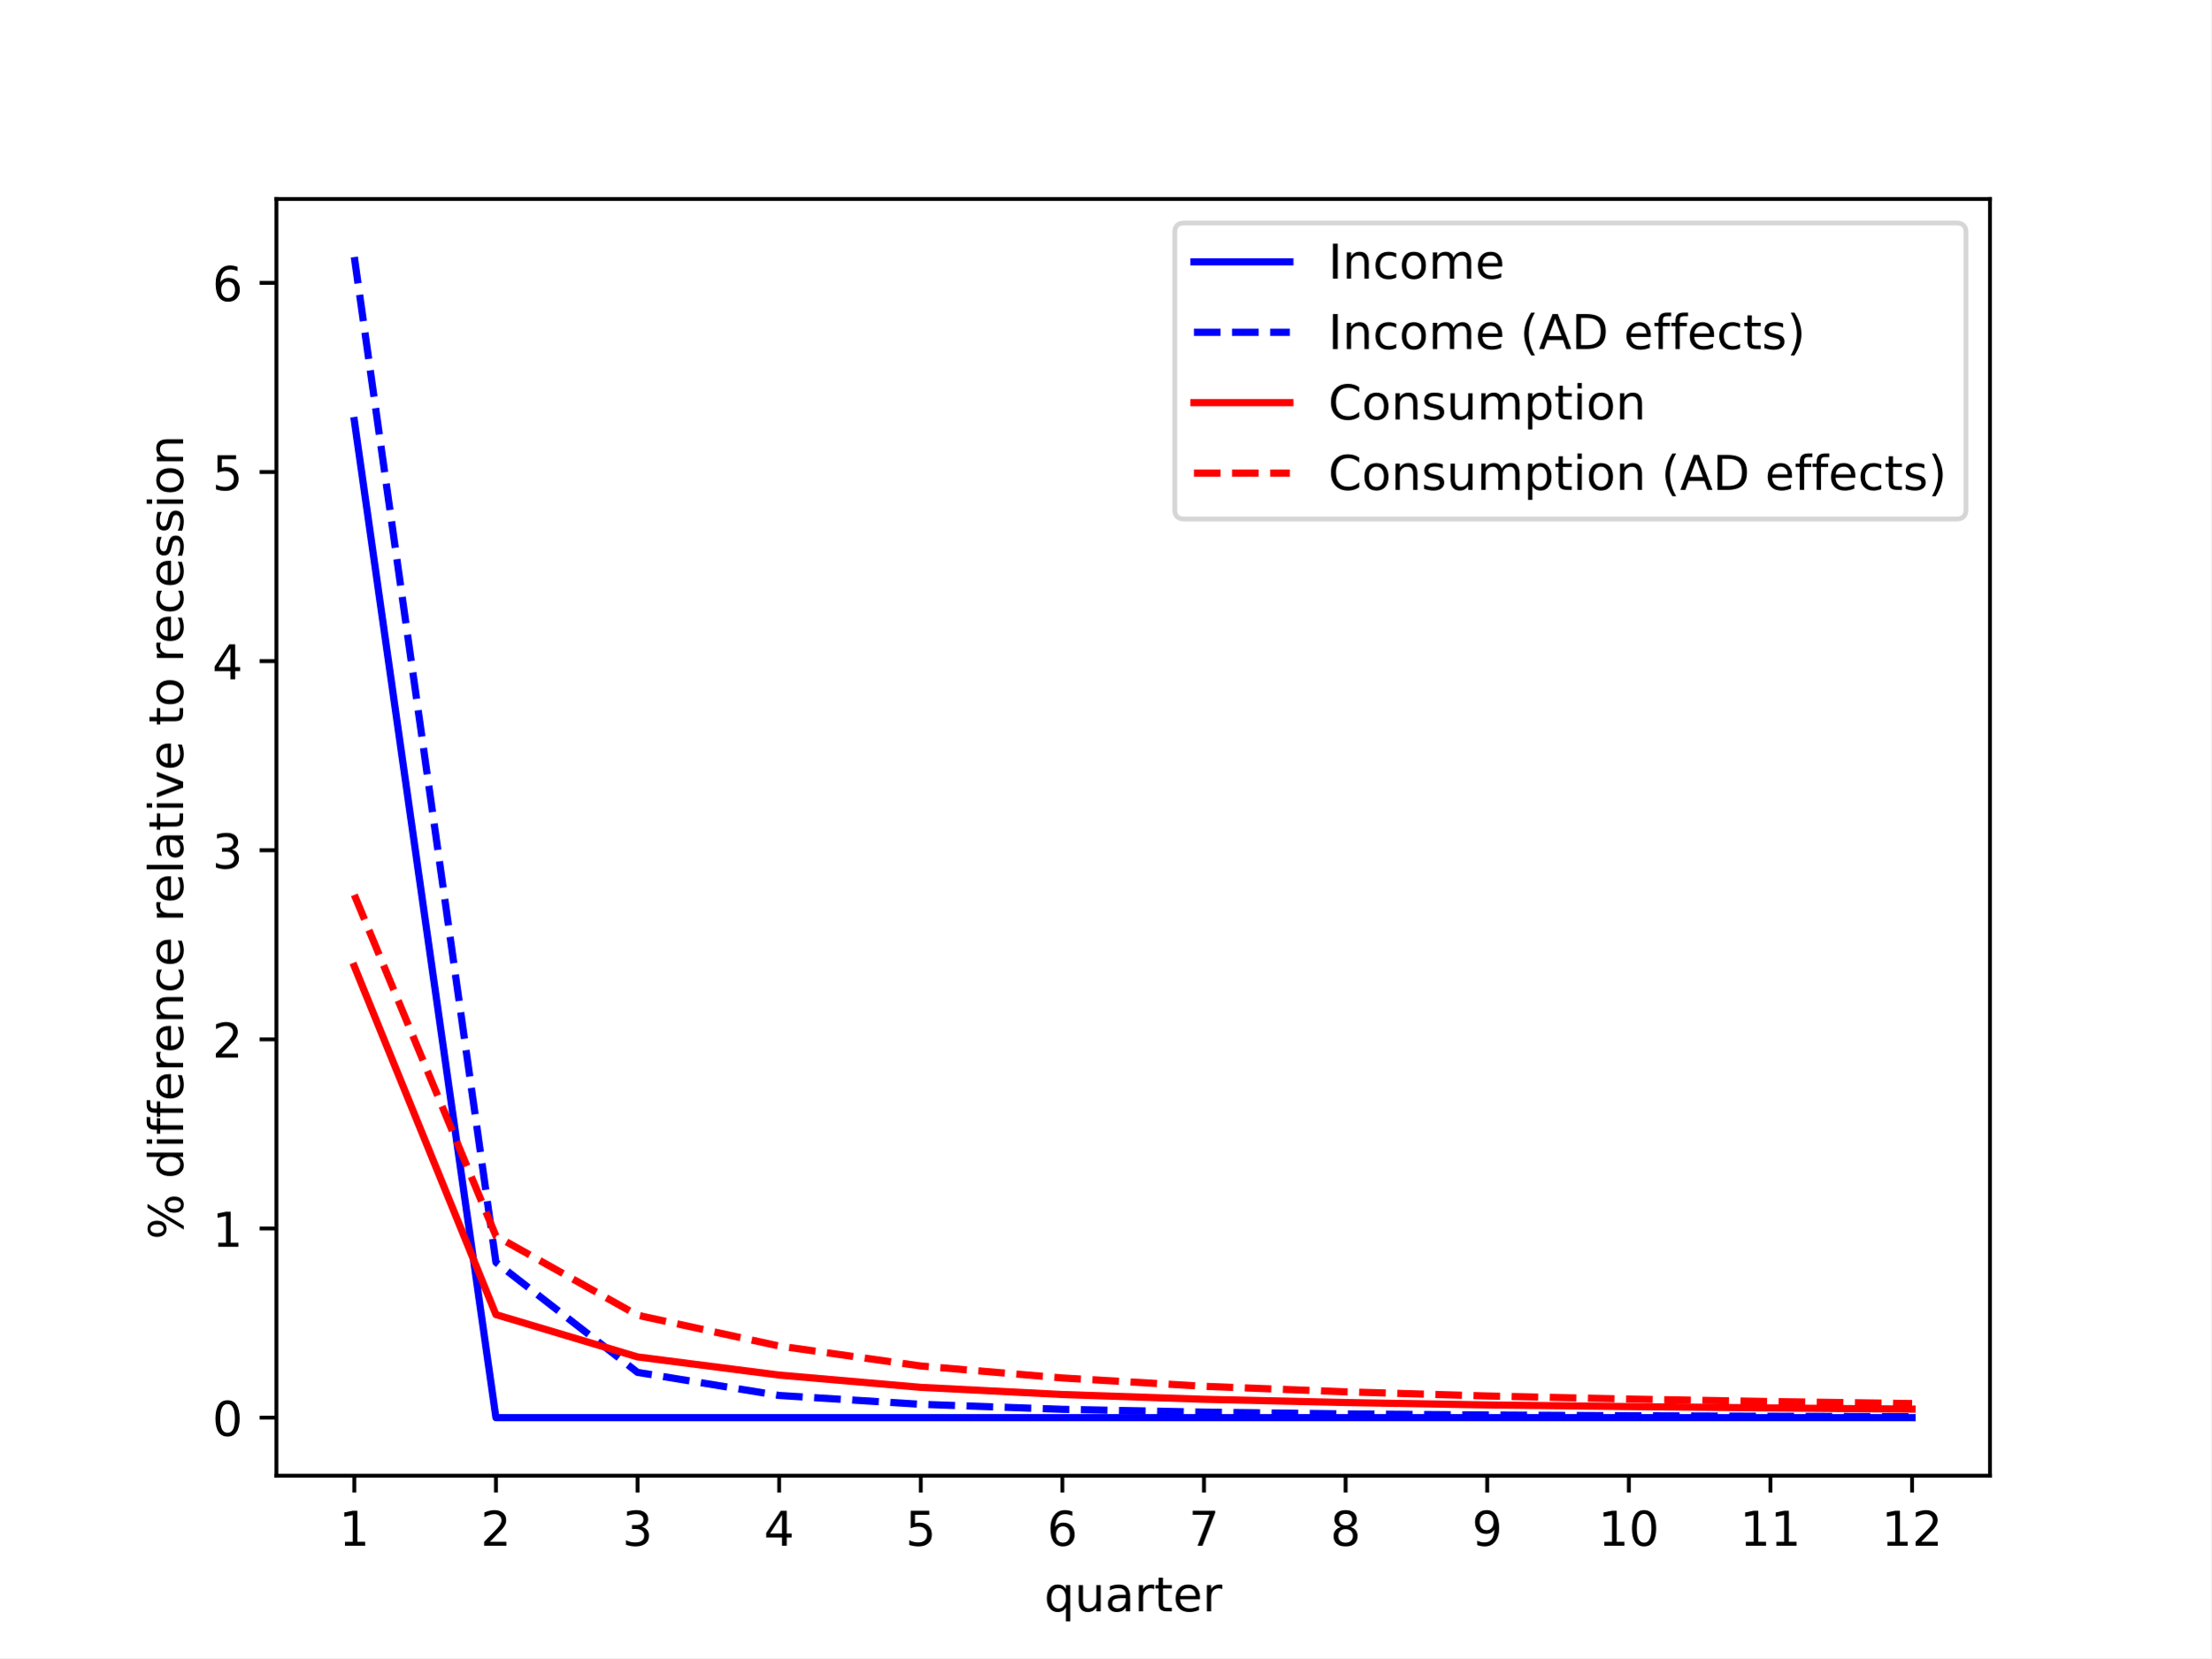
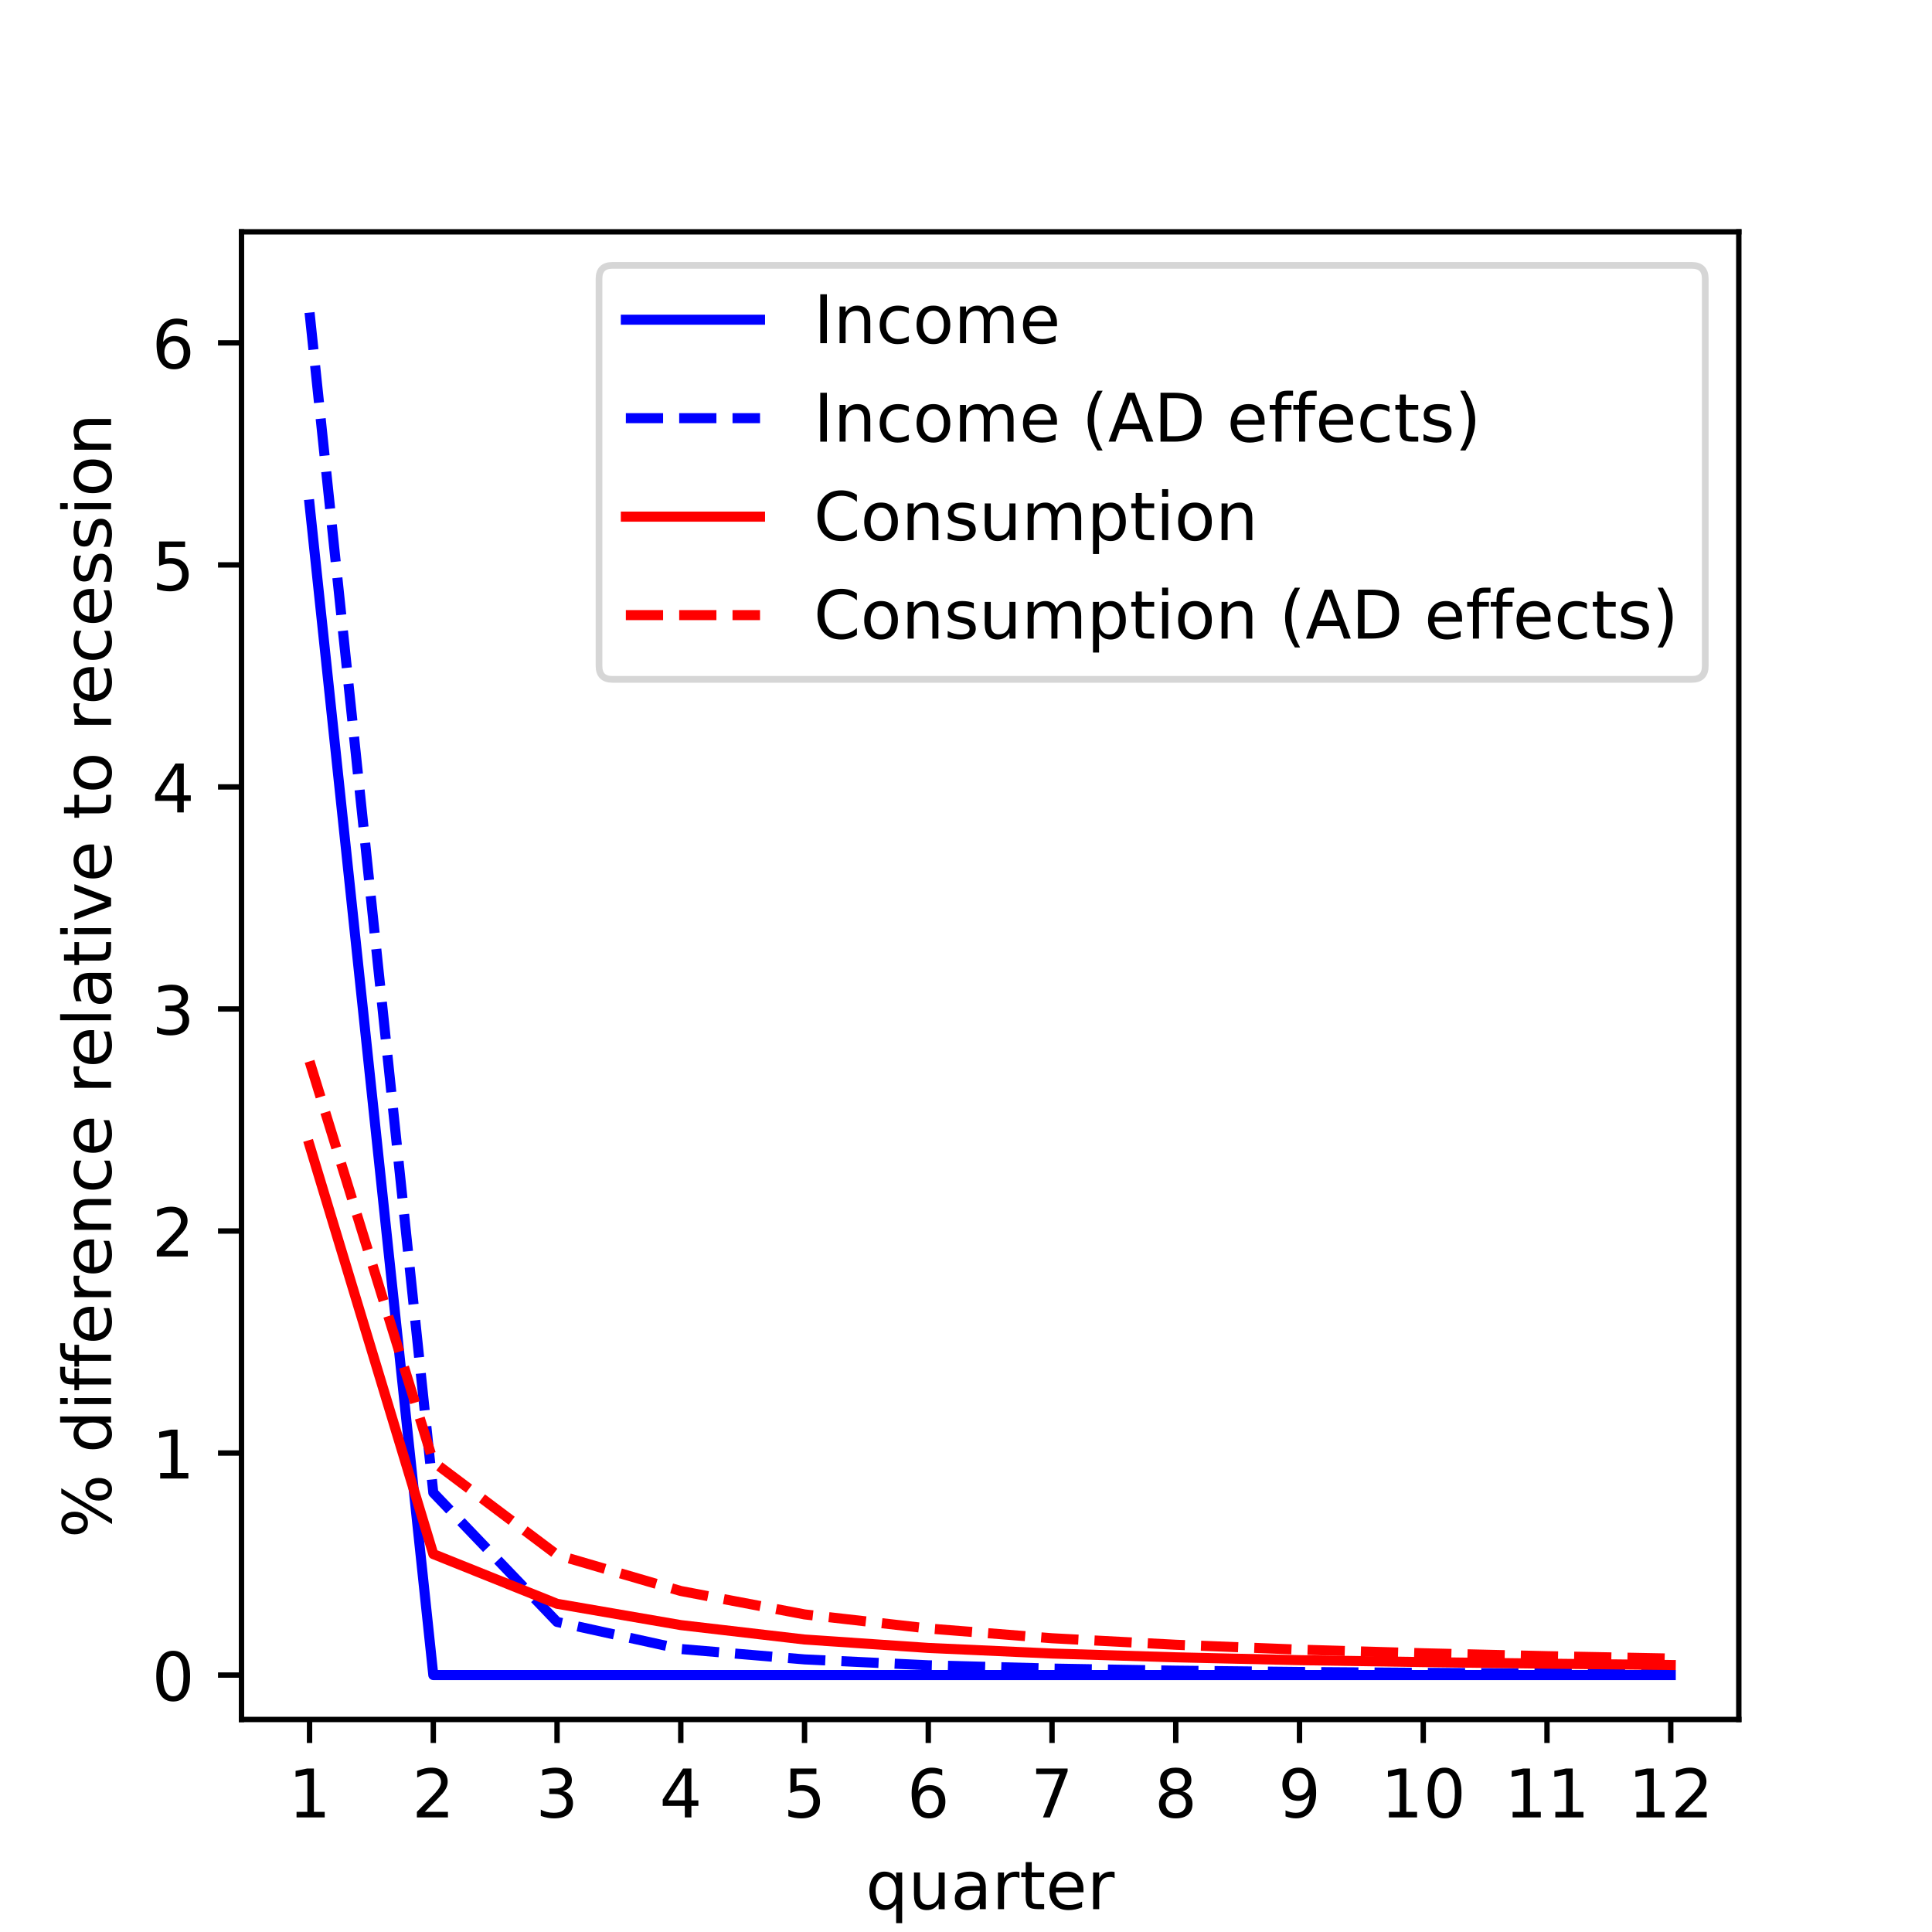
- <svg xmlns="http://www.w3.org/2000/svg" xmlns:xlink="http://www.w3.org/1999/xlink" width="460.8pt" height="345.6pt" viewBox="0 0 460.8 345.6" version="1.1">
+ <svg xmlns="http://www.w3.org/2000/svg" xmlns:xlink="http://www.w3.org/1999/xlink" width="288pt" height="288pt" viewBox="0 0 288 288" version="1.1">
  <defs>
    <style type="text/css">*{stroke-linejoin: round; stroke-linecap: butt}</style>
  </defs>
  <g id="figure_1">
    <g id="patch_1">
-       <path d="M 0 345.6  L 460.8 345.6  L 460.8 0  L 0 0  z " style="fill: #ffffff" />
+       <path d="M 0 288  L 288 288  L 288 0  L 0 0  z " style="fill: #ffffff" />
    </g>
    <g id="axes_1">
      <g id="patch_2">
-         <path d="M 57.6 307.584  L 414.72 307.584  L 414.72 41.472  L 57.6 41.472  z " style="fill: #ffffff" />
+         <path d="M 36 256.32  L 259.2 256.32  L 259.2 34.56  L 36 34.56  z " style="fill: #ffffff" />
      </g>
      <g id="matplotlib.axis_1">
        <g id="xtick_1">
          <g id="line2d_1">
            <defs>
-               <path id="m8ac1004bc3" d="M 0 0  L 0 3.5  " style="stroke: #000000; stroke-width: 0.8" />
-             </defs>
-             <g>
-               <use xlink:href="#m8ac1004bc3" x="73.833" y="307.584" style="stroke: #000000; stroke-width: 0.8" />
+               <path id="m14802f952c" d="M 0 0  L 0 3.5  " style="stroke: #000000; stroke-width: 0.8" />
+             </defs>
+             <g>
+               <use xlink:href="#m14802f952c" x="46.145" y="256.32" style="stroke: #000000; stroke-width: 0.8" />
            </g>
          </g>
          <g id="text_1">
-             <g transform="translate(70.65148 322.1824) scale(0.1 -0.1)">
+             <g transform="translate(42.9642 270.9184) scale(0.1 -0.1)">
              <defs>
                <path id="DejaVuSans-31" d="M 794 531  L 1825 531  L 1825 4091  L 703 3866  L 703 4441  L 1819 4666  L 2450 4666  L 2450 531  L 3481 531  L 3481 0  L 794 0  L 794 531  z " transform="scale(0.015625)" />
              </defs>
              <use xlink:href="#DejaVuSans-31" />
            </g>
          </g>
        </g>
        <g id="xtick_2">
          <g id="line2d_2">
            <g>
-               <use xlink:href="#m8ac1004bc3" x="103.347" y="307.584" style="stroke: #000000; stroke-width: 0.8" />
+               <use xlink:href="#m14802f952c" x="64.592" y="256.32" style="stroke: #000000; stroke-width: 0.8" />
            </g>
          </g>
          <g id="text_2">
-             <g transform="translate(100.1655 322.1824) scale(0.1 -0.1)">
+             <g transform="translate(61.41049 270.9184) scale(0.1 -0.1)">
              <defs>
                <path id="DejaVuSans-32" d="M 1228 531  L 3431 531  L 3431 0  L 469 0  L 469 531  Q 828 903 1448 1529  Q 2069 2156 2228 2338  Q 2531 2678 2651 2914  Q 2772 3150 2772 3378  Q 2772 3750 2511 3984  Q 2250 4219 1831 4219  Q 1534 4219 1204 4116  Q 875 4013 500 3803  L 500 4441  Q 881 4594 1212 4672  Q 1544 4750 1819 4750  Q 2544 4750 2975 4387  Q 3406 4025 3406 3419  Q 3406 3131 3298 2873  Q 3191 2616 2906 2266  Q 2828 2175 2409 1742  Q 1991 1309 1228 531  z " transform="scale(0.015625)" />
              </defs>
              <use xlink:href="#DejaVuSans-32" />
            </g>
          </g>
        </g>
        <g id="xtick_3">
          <g id="line2d_3">
            <g>
-               <use xlink:href="#m8ac1004bc3" x="132.861" y="307.584" style="stroke: #000000; stroke-width: 0.8" />
+               <use xlink:href="#m14802f952c" x="83.038" y="256.32" style="stroke: #000000; stroke-width: 0.8" />
            </g>
          </g>
          <g id="text_3">
-             <g transform="translate(129.6796 322.1824) scale(0.1 -0.1)">
+             <g transform="translate(79.85677 270.9184) scale(0.1 -0.1)">
              <defs>
                <path id="DejaVuSans-33" d="M 2597 2516  Q 3050 2419 3304 2112  Q 3559 1806 3559 1356  Q 3559 666 3084 287  Q 2609 -91 1734 -91  Q 1441 -91 1130 -33  Q 819 25 488 141  L 488 750  Q 750 597 1062 519  Q 1375 441 1716 441  Q 2309 441 2620 675  Q 2931 909 2931 1356  Q 2931 1769 2642 2001  Q 2353 2234 1838 2234  L 1294 2234  L 1294 2753  L 1863 2753  Q 2328 2753 2575 2939  Q 2822 3125 2822 3475  Q 2822 3834 2567 4026  Q 2313 4219 1838 4219  Q 1578 4219 1281 4162  Q 984 4106 628 3988  L 628 4550  Q 988 4650 1302 4700  Q 1616 4750 1894 4750  Q 2613 4750 3031 4423  Q 3450 4097 3450 3541  Q 3450 3153 3228 2886  Q 3006 2619 2597 2516  z " transform="scale(0.015625)" />
              </defs>
              <use xlink:href="#DejaVuSans-33" />
            </g>
          </g>
        </g>
        <g id="xtick_4">
          <g id="line2d_4">
            <g>
-               <use xlink:href="#m8ac1004bc3" x="162.375" y="307.584" style="stroke: #000000; stroke-width: 0.8" />
+               <use xlink:href="#m14802f952c" x="101.484" y="256.32" style="stroke: #000000; stroke-width: 0.8" />
            </g>
          </g>
          <g id="text_4">
-             <g transform="translate(159.1936 322.1824) scale(0.1 -0.1)">
+             <g transform="translate(98.30305 270.9184) scale(0.1 -0.1)">
              <defs>
                <path id="DejaVuSans-34" d="M 2419 4116  L 825 1625  L 2419 1625  L 2419 4116  z M 2253 4666  L 3047 4666  L 3047 1625  L 3713 1625  L 3713 1100  L 3047 1100  L 3047 0  L 2419 0  L 2419 1100  L 313 1100  L 313 1709  L 2253 4666  z " transform="scale(0.015625)" />
              </defs>
              <use xlink:href="#DejaVuSans-34" />
            </g>
          </g>
        </g>
        <g id="xtick_5">
          <g id="line2d_5">
            <g>
-               <use xlink:href="#m8ac1004bc3" x="191.889" y="307.584" style="stroke: #000000; stroke-width: 0.8" />
+               <use xlink:href="#m14802f952c" x="119.931" y="256.32" style="stroke: #000000; stroke-width: 0.8" />
            </g>
          </g>
          <g id="text_5">
-             <g transform="translate(188.7077 322.1824) scale(0.1 -0.1)">
+             <g transform="translate(116.7493 270.9184) scale(0.1 -0.1)">
              <defs>
                <path id="DejaVuSans-35" d="M 691 4666  L 3169 4666  L 3169 4134  L 1269 4134  L 1269 2991  Q 1406 3038 1543 3061  Q 1681 3084 1819 3084  Q 2600 3084 3056 2656  Q 3513 2228 3513 1497  Q 3513 744 3044 326  Q 2575 -91 1722 -91  Q 1428 -91 1123 -41  Q 819 9 494 109  L 494 744  Q 775 591 1075 516  Q 1375 441 1709 441  Q 2250 441 2565 725  Q 2881 1009 2881 1497  Q 2881 1984 2565 2268  Q 2250 2553 1709 2553  Q 1456 2553 1204 2497  Q 953 2441 691 2322  L 691 4666  z " transform="scale(0.015625)" />
              </defs>
              <use xlink:href="#DejaVuSans-35" />
            </g>
          </g>
        </g>
        <g id="xtick_6">
          <g id="line2d_6">
            <g>
-               <use xlink:href="#m8ac1004bc3" x="221.403" y="307.584" style="stroke: #000000; stroke-width: 0.8" />
+               <use xlink:href="#m14802f952c" x="138.377" y="256.32" style="stroke: #000000; stroke-width: 0.8" />
            </g>
          </g>
          <g id="text_6">
-             <g transform="translate(218.2217 322.1824) scale(0.1 -0.1)">
+             <g transform="translate(135.1956 270.9184) scale(0.1 -0.1)">
              <defs>
                <path id="DejaVuSans-36" d="M 2113 2584  Q 1688 2584 1439 2293  Q 1191 2003 1191 1497  Q 1191 994 1439 701  Q 1688 409 2113 409  Q 2538 409 2786 701  Q 3034 994 3034 1497  Q 3034 2003 2786 2293  Q 2538 2584 2113 2584  z M 3366 4563  L 3366 3988  Q 3128 4100 2886 4159  Q 2644 4219 2406 4219  Q 1781 4219 1451 3797  Q 1122 3375 1075 2522  Q 1259 2794 1537 2939  Q 1816 3084 2150 3084  Q 2853 3084 3261 2657  Q 3669 2231 3669 1497  Q 3669 778 3244 343  Q 2819 -91 2113 -91  Q 1303 -91 875 529  Q 447 1150 447 2328  Q 447 3434 972 4092  Q 1497 4750 2381 4750  Q 2619 4750 2861 4703  Q 3103 4656 3366 4563  z " transform="scale(0.015625)" />
              </defs>
              <use xlink:href="#DejaVuSans-36" />
            </g>
          </g>
        </g>
        <g id="xtick_7">
          <g id="line2d_7">
            <g>
-               <use xlink:href="#m8ac1004bc3" x="250.917" y="307.584" style="stroke: #000000; stroke-width: 0.8" />
+               <use xlink:href="#m14802f952c" x="156.823" y="256.32" style="stroke: #000000; stroke-width: 0.8" />
            </g>
          </g>
          <g id="text_7">
-             <g transform="translate(247.7358 322.1824) scale(0.1 -0.1)">
+             <g transform="translate(153.6419 270.9184) scale(0.1 -0.1)">
              <defs>
                <path id="DejaVuSans-37" d="M 525 4666  L 3525 4666  L 3525 4397  L 1831 0  L 1172 0  L 2766 4134  L 525 4134  L 525 4666  z " transform="scale(0.015625)" />
              </defs>
              <use xlink:href="#DejaVuSans-37" />
            </g>
          </g>
        </g>
        <g id="xtick_8">
          <g id="line2d_8">
            <g>
-               <use xlink:href="#m8ac1004bc3" x="280.431" y="307.584" style="stroke: #000000; stroke-width: 0.8" />
+               <use xlink:href="#m14802f952c" x="175.269" y="256.32" style="stroke: #000000; stroke-width: 0.8" />
            </g>
          </g>
          <g id="text_8">
-             <g transform="translate(277.2498 322.1824) scale(0.1 -0.1)">
+             <g transform="translate(172.0882 270.9184) scale(0.1 -0.1)">
              <defs>
                <path id="DejaVuSans-38" d="M 2034 2216  Q 1584 2216 1326 1975  Q 1069 1734 1069 1313  Q 1069 891 1326 650  Q 1584 409 2034 409  Q 2484 409 2743 651  Q 3003 894 3003 1313  Q 3003 1734 2745 1975  Q 2488 2216 2034 2216  z M 1403 2484  Q 997 2584 770 2862  Q 544 3141 544 3541  Q 544 4100 942 4425  Q 1341 4750 2034 4750  Q 2731 4750 3128 4425  Q 3525 4100 3525 3541  Q 3525 3141 3298 2862  Q 3072 2584 2669 2484  Q 3125 2378 3379 2068  Q 3634 1759 3634 1313  Q 3634 634 3220 271  Q 2806 -91 2034 -91  Q 1263 -91 848 271  Q 434 634 434 1313  Q 434 1759 690 2068  Q 947 2378 1403 2484  z M 1172 3481  Q 1172 3119 1398 2916  Q 1625 2713 2034 2713  Q 2441 2713 2670 2916  Q 2900 3119 2900 3481  Q 2900 3844 2670 4047  Q 2441 4250 2034 4250  Q 1625 4250 1398 4047  Q 1172 3844 1172 3481  z " transform="scale(0.015625)" />
              </defs>
              <use xlink:href="#DejaVuSans-38" />
            </g>
          </g>
        </g>
        <g id="xtick_9">
          <g id="line2d_9">
            <g>
-               <use xlink:href="#m8ac1004bc3" x="309.945" y="307.584" style="stroke: #000000; stroke-width: 0.8" />
+               <use xlink:href="#m14802f952c" x="193.716" y="256.32" style="stroke: #000000; stroke-width: 0.8" />
            </g>
          </g>
          <g id="text_9">
-             <g transform="translate(306.7639 322.1824) scale(0.1 -0.1)">
+             <g transform="translate(190.5345 270.9184) scale(0.1 -0.1)">
              <defs>
                <path id="DejaVuSans-39" d="M 703 97  L 703 672  Q 941 559 1184 500  Q 1428 441 1663 441  Q 2288 441 2617 861  Q 2947 1281 2994 2138  Q 2813 1869 2534 1725  Q 2256 1581 1919 1581  Q 1219 1581 811 2004  Q 403 2428 403 3163  Q 403 3881 828 4315  Q 1253 4750 1959 4750  Q 2769 4750 3195 4129  Q 3622 3509 3622 2328  Q 3622 1225 3098 567  Q 2575 -91 1691 -91  Q 1453 -91 1209 -44  Q 966 3 703 97  z M 1959 2075  Q 2384 2075 2632 2365  Q 2881 2656 2881 3163  Q 2881 3666 2632 3958  Q 2384 4250 1959 4250  Q 1534 4250 1286 3958  Q 1038 3666 1038 3163  Q 1038 2656 1286 2365  Q 1534 2075 1959 2075  z " transform="scale(0.015625)" />
              </defs>
              <use xlink:href="#DejaVuSans-39" />
            </g>
          </g>
        </g>
        <g id="xtick_10">
          <g id="line2d_10">
            <g>
-               <use xlink:href="#m8ac1004bc3" x="339.459" y="307.584" style="stroke: #000000; stroke-width: 0.8" />
+               <use xlink:href="#m14802f952c" x="212.162" y="256.32" style="stroke: #000000; stroke-width: 0.8" />
            </g>
          </g>
          <g id="text_10">
-             <g transform="translate(333.0967 322.1824) scale(0.1 -0.1)">
+             <g transform="translate(205.7995 270.9184) scale(0.1 -0.1)">
              <defs>
                <path id="DejaVuSans-30" d="M 2034 4250  Q 1547 4250 1301 3770  Q 1056 3291 1056 2328  Q 1056 1369 1301 889  Q 1547 409 2034 409  Q 2525 409 2770 889  Q 3016 1369 3016 2328  Q 3016 3291 2770 3770  Q 2525 4250 2034 4250  z M 2034 4750  Q 2819 4750 3233 4129  Q 3647 3509 3647 2328  Q 3647 1150 3233 529  Q 2819 -91 2034 -91  Q 1250 -91 836 529  Q 422 1150 422 2328  Q 422 3509 836 4129  Q 1250 4750 2034 4750  z " transform="scale(0.015625)" />
              </defs>
              <use xlink:href="#DejaVuSans-31" />
              <use xlink:href="#DejaVuSans-30" x="63.623" />
            </g>
          </g>
        </g>
        <g id="xtick_11">
          <g id="line2d_11">
            <g>
-               <use xlink:href="#m8ac1004bc3" x="368.973" y="307.584" style="stroke: #000000; stroke-width: 0.8" />
+               <use xlink:href="#m14802f952c" x="230.608" y="256.32" style="stroke: #000000; stroke-width: 0.8" />
            </g>
          </g>
          <g id="text_11">
-             <g transform="translate(362.6107 322.1824) scale(0.1 -0.1)">
+             <g transform="translate(224.2458 270.9184) scale(0.1 -0.1)">
              <use xlink:href="#DejaVuSans-31" />
              <use xlink:href="#DejaVuSans-31" x="63.623" />
            </g>
          </g>
        </g>
        <g id="xtick_12">
          <g id="line2d_12">
            <g>
-               <use xlink:href="#m8ac1004bc3" x="398.487" y="307.584" style="stroke: #000000; stroke-width: 0.8" />
+               <use xlink:href="#m14802f952c" x="249.055" y="256.32" style="stroke: #000000; stroke-width: 0.8" />
            </g>
          </g>
          <g id="text_12">
-             <g transform="translate(392.1248 322.1824) scale(0.1 -0.1)">
+             <g transform="translate(242.692 270.9184) scale(0.1 -0.1)">
              <use xlink:href="#DejaVuSans-31" />
              <use xlink:href="#DejaVuSans-32" x="63.623" />
            </g>
          </g>
        </g>
        <g id="text_13">
-           <g transform="translate(217.6053 335.8606) scale(0.1 -0.1)">
+           <g transform="translate(129.0453 284.5966) scale(0.1 -0.1)">
            <defs>
              <path id="DejaVuSans-71" d="M 947 1747  Q 947 1113 1208 752  Q 1469 391 1925 391  Q 2381 391 2643 752  Q 2906 1113 2906 1747  Q 2906 2381 2643 2742  Q 2381 3103 1925 3103  Q 1469 3103 1208 2742  Q 947 2381 947 1747  z M 2906 525  Q 2725 213 2448 61  Q 2172 -91 1784 -91  Q 1150 -91 751 415  Q 353 922 353 1747  Q 353 2572 751 3078  Q 1150 3584 1784 3584  Q 2172 3584 2448 3432  Q 2725 3281 2906 2969  L 2906 3500  L 3481 3500  L 3481 -1331  L 2906 -1331  L 2906 525  z " transform="scale(0.015625)" />
              <path id="DejaVuSans-75" d="M 544 1381  L 544 3500  L 1119 3500  L 1119 1403  Q 1119 906 1312 657  Q 1506 409 1894 409  Q 2359 409 2629 706  Q 2900 1003 2900 1516  L 2900 3500  L 3475 3500  L 3475 0  L 2900 0  L 2900 538  Q 2691 219 2414 64  Q 2138 -91 1772 -91  Q 1169 -91 856 284  Q 544 659 544 1381  z M 1991 3584  L 1991 3584  z " transform="scale(0.015625)" />
              <path id="DejaVuSans-61" d="M 2194 1759  Q 1497 1759 1228 1600  Q 959 1441 959 1056  Q 959 750 1161 570  Q 1363 391 1709 391  Q 2188 391 2477 730  Q 2766 1069 2766 1631  L 2766 1759  L 2194 1759  z M 3341 1997  L 3341 0  L 2766 0  L 2766 531  Q 2569 213 2275 61  Q 1981 -91 1556 -91  Q 1019 -91 701 211  Q 384 513 384 1019  Q 384 1609 779 1909  Q 1175 2209 1959 2209  L 2766 2209  L 2766 2266  Q 2766 2663 2505 2880  Q 2244 3097 1772 3097  Q 1472 3097 1187 3025  Q 903 2953 641 2809  L 641 3341  Q 956 3463 1253 3523  Q 1550 3584 1831 3584  Q 2591 3584 2966 3190  Q 3341 2797 3341 1997  z " transform="scale(0.015625)" />
              <path id="DejaVuSans-72" d="M 2631 2963  Q 2534 3019 2420 3045  Q 2306 3072 2169 3072  Q 1681 3072 1420 2755  Q 1159 2438 1159 1844  L 1159 0  L 581 0  L 581 3500  L 1159 3500  L 1159 2956  Q 1341 3275 1631 3429  Q 1922 3584 2338 3584  Q 2397 3584 2469 3576  Q 2541 3569 2628 3553  L 2631 2963  z " transform="scale(0.015625)" />
              <path id="DejaVuSans-74" d="M 1172 4494  L 1172 3500  L 2356 3500  L 2356 3053  L 1172 3053  L 1172 1153  Q 1172 725 1289 603  Q 1406 481 1766 481  L 2356 481  L 2356 0  L 1766 0  Q 1100 0 847 248  Q 594 497 594 1153  L 594 3053  L 172 3053  L 172 3500  L 594 3500  L 594 4494  L 1172 4494  z " transform="scale(0.015625)" />
              <path id="DejaVuSans-65" d="M 3597 1894  L 3597 1613  L 953 1613  Q 991 1019 1311 708  Q 1631 397 2203 397  Q 2534 397 2845 478  Q 3156 559 3463 722  L 3463 178  Q 3153 47 2828 -22  Q 2503 -91 2169 -91  Q 1331 -91 842 396  Q 353 884 353 1716  Q 353 2575 817 3079  Q 1281 3584 2069 3584  Q 2775 3584 3186 3129  Q 3597 2675 3597 1894  z M 3022 2063  Q 3016 2534 2758 2815  Q 2500 3097 2075 3097  Q 1594 3097 1305 2825  Q 1016 2553 972 2059  L 3022 2063  z " transform="scale(0.015625)" />
            </defs>
            <use xlink:href="#DejaVuSans-71" />
            <use xlink:href="#DejaVuSans-75" x="63.477" />
            <use xlink:href="#DejaVuSans-61" x="126.855" />
            <use xlink:href="#DejaVuSans-72" x="188.135" />
            <use xlink:href="#DejaVuSans-74" x="229.248" />
            <use xlink:href="#DejaVuSans-65" x="268.457" />
            <use xlink:href="#DejaVuSans-72" x="329.98" />
          </g>
        </g>
      </g>
      <g id="matplotlib.axis_2">
        <g id="ytick_1">
          <g id="line2d_13">
            <defs>
-               <path id="m7e66a4b49d" d="M 0 0  L -3.5 0  " style="stroke: #000000; stroke-width: 0.8" />
-             </defs>
-             <g>
-               <use xlink:href="#m7e66a4b49d" x="57.6" y="295.488" style="stroke: #000000; stroke-width: 0.8" />
+               <path id="m91e427d4b8" d="M 0 0  L -3.5 0  " style="stroke: #000000; stroke-width: 0.8" />
+             </defs>
+             <g>
+               <use xlink:href="#m91e427d4b8" x="36" y="249.7" style="stroke: #000000; stroke-width: 0.8" />
            </g>
          </g>
          <g id="text_14">
-             <g transform="translate(44.2375 299.2872) scale(0.1 -0.1)">
+             <g transform="translate(22.6375 253.4995) scale(0.1 -0.1)">
              <use xlink:href="#DejaVuSans-30" />
            </g>
          </g>
        </g>
        <g id="ytick_2">
          <g id="line2d_14">
            <g>
-               <use xlink:href="#m7e66a4b49d" x="57.6" y="256.064" style="stroke: #000000; stroke-width: 0.8" />
+               <use xlink:href="#m91e427d4b8" x="36" y="216.602" style="stroke: #000000; stroke-width: 0.8" />
            </g>
          </g>
          <g id="text_15">
-             <g transform="translate(44.2375 259.8634) scale(0.1 -0.1)">
+             <g transform="translate(22.6375 220.401) scale(0.1 -0.1)">
              <use xlink:href="#DejaVuSans-31" />
            </g>
          </g>
        </g>
        <g id="ytick_3">
          <g id="line2d_15">
            <g>
-               <use xlink:href="#m7e66a4b49d" x="57.6" y="216.64" style="stroke: #000000; stroke-width: 0.8" />
+               <use xlink:href="#m91e427d4b8" x="36" y="183.503" style="stroke: #000000; stroke-width: 0.8" />
            </g>
          </g>
          <g id="text_16">
-             <g transform="translate(44.2375 220.4397) scale(0.1 -0.1)">
+             <g transform="translate(22.6375 187.3025) scale(0.1 -0.1)">
              <use xlink:href="#DejaVuSans-32" />
            </g>
          </g>
        </g>
        <g id="ytick_4">
          <g id="line2d_16">
            <g>
-               <use xlink:href="#m7e66a4b49d" x="57.6" y="177.217" style="stroke: #000000; stroke-width: 0.8" />
+               <use xlink:href="#m91e427d4b8" x="36" y="150.405" style="stroke: #000000; stroke-width: 0.8" />
            </g>
          </g>
          <g id="text_17">
-             <g transform="translate(44.2375 181.0159) scale(0.1 -0.1)">
+             <g transform="translate(22.6375 154.204) scale(0.1 -0.1)">
              <use xlink:href="#DejaVuSans-33" />
            </g>
          </g>
        </g>
        <g id="ytick_5">
          <g id="line2d_17">
            <g>
-               <use xlink:href="#m7e66a4b49d" x="57.6" y="137.793" style="stroke: #000000; stroke-width: 0.8" />
+               <use xlink:href="#m91e427d4b8" x="36" y="117.306" style="stroke: #000000; stroke-width: 0.8" />
            </g>
          </g>
          <g id="text_18">
-             <g transform="translate(44.2375 141.5921) scale(0.1 -0.1)">
+             <g transform="translate(22.6375 121.1055) scale(0.1 -0.1)">
              <use xlink:href="#DejaVuSans-34" />
            </g>
          </g>
        </g>
        <g id="ytick_6">
          <g id="line2d_18">
            <g>
-               <use xlink:href="#m7e66a4b49d" x="57.6" y="98.369" style="stroke: #000000; stroke-width: 0.8" />
+               <use xlink:href="#m91e427d4b8" x="36" y="84.208" style="stroke: #000000; stroke-width: 0.8" />
            </g>
          </g>
          <g id="text_19">
-             <g transform="translate(44.2375 102.1683) scale(0.1 -0.1)">
+             <g transform="translate(22.6375 88.00698) scale(0.1 -0.1)">
              <use xlink:href="#DejaVuSans-35" />
            </g>
          </g>
        </g>
        <g id="ytick_7">
          <g id="line2d_19">
            <g>
-               <use xlink:href="#m7e66a4b49d" x="57.6" y="58.945" style="stroke: #000000; stroke-width: 0.8" />
+               <use xlink:href="#m91e427d4b8" x="36" y="51.109" style="stroke: #000000; stroke-width: 0.8" />
            </g>
          </g>
          <g id="text_20">
-             <g transform="translate(44.2375 62.74453) scale(0.1 -0.1)">
+             <g transform="translate(22.6375 54.90847) scale(0.1 -0.1)">
              <use xlink:href="#DejaVuSans-36" />
            </g>
          </g>
        </g>
        <g id="text_21">
-           <g transform="translate(38.15781 258.3585) rotate(-90) scale(0.1 -0.1)">
+           <g transform="translate(16.55781 229.2705) rotate(-90) scale(0.1 -0.1)">
            <defs>
              <path id="DejaVuSans-25" d="M 4653 2053  Q 4381 2053 4226 1822  Q 4072 1591 4072 1178  Q 4072 772 4226 539  Q 4381 306 4653 306  Q 4919 306 5073 539  Q 5228 772 5228 1178  Q 5228 1588 5073 1820  Q 4919 2053 4653 2053  z M 4653 2450  Q 5147 2450 5437 2106  Q 5728 1763 5728 1178  Q 5728 594 5436 251  Q 5144 -91 4653 -91  Q 4153 -91 3862 251  Q 3572 594 3572 1178  Q 3572 1766 3864 2108  Q 4156 2450 4653 2450  z M 1428 4353  Q 1159 4353 1004 4120  Q 850 3888 850 3481  Q 850 3069 1003 2837  Q 1156 2606 1428 2606  Q 1700 2606 1854 2837  Q 2009 3069 2009 3481  Q 2009 3884 1853 4118  Q 1697 4353 1428 4353  z M 4250 4750  L 4750 4750  L 1831 -91  L 1331 -91  L 4250 4750  z M 1428 4750  Q 1922 4750 2215 4408  Q 2509 4066 2509 3481  Q 2509 2891 2217 2550  Q 1925 2209 1428 2209  Q 931 2209 642 2551  Q 353 2894 353 3481  Q 353 4063 643 4406  Q 934 4750 1428 4750  z " transform="scale(0.015625)" />
              <path id="DejaVuSans-20" transform="scale(0.015625)" />
              <path id="DejaVuSans-64" d="M 2906 2969  L 2906 4863  L 3481 4863  L 3481 0  L 2906 0  L 2906 525  Q 2725 213 2448 61  Q 2172 -91 1784 -91  Q 1150 -91 751 415  Q 353 922 353 1747  Q 353 2572 751 3078  Q 1150 3584 1784 3584  Q 2172 3584 2448 3432  Q 2725 3281 2906 2969  z M 947 1747  Q 947 1113 1208 752  Q 1469 391 1925 391  Q 2381 391 2643 752  Q 2906 1113 2906 1747  Q 2906 2381 2643 2742  Q 2381 3103 1925 3103  Q 1469 3103 1208 2742  Q 947 2381 947 1747  z " transform="scale(0.015625)" />
              <path id="DejaVuSans-69" d="M 603 3500  L 1178 3500  L 1178 0  L 603 0  L 603 3500  z M 603 4863  L 1178 4863  L 1178 4134  L 603 4134  L 603 4863  z " transform="scale(0.015625)" />
              <path id="DejaVuSans-66" d="M 2375 4863  L 2375 4384  L 1825 4384  Q 1516 4384 1395 4259  Q 1275 4134 1275 3809  L 1275 3500  L 2222 3500  L 2222 3053  L 1275 3053  L 1275 0  L 697 0  L 697 3053  L 147 3053  L 147 3500  L 697 3500  L 697 3744  Q 697 4328 969 4595  Q 1241 4863 1831 4863  L 2375 4863  z " transform="scale(0.015625)" />
              <path id="DejaVuSans-6e" d="M 3513 2113  L 3513 0  L 2938 0  L 2938 2094  Q 2938 2591 2744 2837  Q 2550 3084 2163 3084  Q 1697 3084 1428 2787  Q 1159 2491 1159 1978  L 1159 0  L 581 0  L 581 3500  L 1159 3500  L 1159 2956  Q 1366 3272 1645 3428  Q 1925 3584 2291 3584  Q 2894 3584 3203 3211  Q 3513 2838 3513 2113  z " transform="scale(0.015625)" />
              <path id="DejaVuSans-63" d="M 3122 3366  L 3122 2828  Q 2878 2963 2633 3030  Q 2388 3097 2138 3097  Q 1578 3097 1268 2742  Q 959 2388 959 1747  Q 959 1106 1268 751  Q 1578 397 2138 397  Q 2388 397 2633 464  Q 2878 531 3122 666  L 3122 134  Q 2881 22 2623 -34  Q 2366 -91 2075 -91  Q 1284 -91 818 406  Q 353 903 353 1747  Q 353 2603 823 3093  Q 1294 3584 2113 3584  Q 2378 3584 2631 3529  Q 2884 3475 3122 3366  z " transform="scale(0.015625)" />
              <path id="DejaVuSans-6c" d="M 603 4863  L 1178 4863  L 1178 0  L 603 0  L 603 4863  z " transform="scale(0.015625)" />
              <path id="DejaVuSans-76" d="M 191 3500  L 800 3500  L 1894 563  L 2988 3500  L 3597 3500  L 2284 0  L 1503 0  L 191 3500  z " transform="scale(0.015625)" />
              <path id="DejaVuSans-6f" d="M 1959 3097  Q 1497 3097 1228 2736  Q 959 2375 959 1747  Q 959 1119 1226 758  Q 1494 397 1959 397  Q 2419 397 2687 759  Q 2956 1122 2956 1747  Q 2956 2369 2687 2733  Q 2419 3097 1959 3097  z M 1959 3584  Q 2709 3584 3137 3096  Q 3566 2609 3566 1747  Q 3566 888 3137 398  Q 2709 -91 1959 -91  Q 1206 -91 779 398  Q 353 888 353 1747  Q 353 2609 779 3096  Q 1206 3584 1959 3584  z " transform="scale(0.015625)" />
              <path id="DejaVuSans-73" d="M 2834 3397  L 2834 2853  Q 2591 2978 2328 3040  Q 2066 3103 1784 3103  Q 1356 3103 1142 2972  Q 928 2841 928 2578  Q 928 2378 1081 2264  Q 1234 2150 1697 2047  L 1894 2003  Q 2506 1872 2764 1633  Q 3022 1394 3022 966  Q 3022 478 2636 193  Q 2250 -91 1575 -91  Q 1294 -91 989 -36  Q 684 19 347 128  L 347 722  Q 666 556 975 473  Q 1284 391 1588 391  Q 1994 391 2212 530  Q 2431 669 2431 922  Q 2431 1156 2273 1281  Q 2116 1406 1581 1522  L 1381 1569  Q 847 1681 609 1914  Q 372 2147 372 2553  Q 372 3047 722 3315  Q 1072 3584 1716 3584  Q 2034 3584 2315 3537  Q 2597 3491 2834 3397  z " transform="scale(0.015625)" />
            </defs>
            <use xlink:href="#DejaVuSans-25" />
            <use xlink:href="#DejaVuSans-20" x="95.02" />
            <use xlink:href="#DejaVuSans-64" x="126.807" />
            <use xlink:href="#DejaVuSans-69" x="190.283" />
            <use xlink:href="#DejaVuSans-66" x="218.066" />
            <use xlink:href="#DejaVuSans-66" x="253.271" />
            <use xlink:href="#DejaVuSans-65" x="288.477" />
            <use xlink:href="#DejaVuSans-72" x="350" />
            <use xlink:href="#DejaVuSans-65" x="388.863" />
            <use xlink:href="#DejaVuSans-6e" x="450.387" />
            <use xlink:href="#DejaVuSans-63" x="513.766" />
            <use xlink:href="#DejaVuSans-65" x="568.746" />
            <use xlink:href="#DejaVuSans-20" x="630.27" />
            <use xlink:href="#DejaVuSans-72" x="662.057" />
            <use xlink:href="#DejaVuSans-65" x="700.92" />
            <use xlink:href="#DejaVuSans-6c" x="762.443" />
            <use xlink:href="#DejaVuSans-61" x="790.227" />
            <use xlink:href="#DejaVuSans-74" x="851.506" />
            <use xlink:href="#DejaVuSans-69" x="890.715" />
            <use xlink:href="#DejaVuSans-76" x="918.498" />
            <use xlink:href="#DejaVuSans-65" x="977.678" />
            <use xlink:href="#DejaVuSans-20" x="1039.201" />
            <use xlink:href="#DejaVuSans-74" x="1070.988" />
            <use xlink:href="#DejaVuSans-6f" x="1110.197" />
            <use xlink:href="#DejaVuSans-20" x="1171.379" />
            <use xlink:href="#DejaVuSans-72" x="1203.166" />
            <use xlink:href="#DejaVuSans-65" x="1242.029" />
            <use xlink:href="#DejaVuSans-63" x="1303.553" />
            <use xlink:href="#DejaVuSans-65" x="1358.533" />
            <use xlink:href="#DejaVuSans-73" x="1420.057" />
            <use xlink:href="#DejaVuSans-73" x="1472.156" />
            <use xlink:href="#DejaVuSans-69" x="1524.256" />
            <use xlink:href="#DejaVuSans-6f" x="1552.039" />
            <use xlink:href="#DejaVuSans-6e" x="1613.221" />
          </g>
        </g>
      </g>
      <g id="line2d_20">
-         <path d="M 73.833 87.654  L 103.347 295.488  L 132.861 295.488  L 162.375 295.488  L 191.889 295.488  L 221.403 295.488  L 250.917 295.488  L 280.431 295.488  L 309.945 295.488  L 339.459 295.488  L 368.973 295.488  L 398.487 295.488  " clip-path="url(#p75291d94e2)" style="fill: none; stroke: #0000ff; stroke-width: 1.5; stroke-linecap: square" />
+         <path d="M 46.145 75.212  L 64.592 249.7  L 83.038 249.7  L 101.484 249.7  L 119.931 249.7  L 138.377 249.7  L 156.823 249.7  L 175.269 249.7  L 193.716 249.7  L 212.162 249.7  L 230.608 249.7  L 249.055 249.7  " clip-path="url(#p0b065ef05d)" style="fill: none; stroke: #0000ff; stroke-width: 1.5; stroke-linecap: square" />
      </g>
      <g id="line2d_21">
-         <path d="M 73.833 53.568  L 103.347 263.109  L 132.861 286.052  L 162.375 290.862  L 191.889 292.705  L 221.403 293.751  L 250.917 294.336  L 280.431 294.706  L 309.945 294.934  L 339.459 295.091  L 368.973 295.197  L 398.487 295.273  " clip-path="url(#p75291d94e2)" style="fill: none; stroke-dasharray: 5.55,2.4; stroke-dashoffset: 0; stroke: #0000ff; stroke-width: 1.5" />
+         <path d="M 46.145 46.595  L 64.592 222.517  L 83.038 241.778  L 101.484 245.816  L 119.931 247.364  L 138.377 248.242  L 156.823 248.733  L 175.269 249.044  L 193.716 249.236  L 212.162 249.367  L 230.608 249.456  L 249.055 249.52  " clip-path="url(#p0b065ef05d)" style="fill: none; stroke-dasharray: 5.55,2.4; stroke-dashoffset: 0; stroke: #0000ff; stroke-width: 1.5" />
      </g>
      <g id="line2d_22">
-         <path d="M 73.833 201.411  L 103.347 274.006  L 132.861 282.83  L 162.375 286.616  L 191.889 289.173  L 221.403 290.667  L 250.917 291.663  L 280.431 292.335  L 309.945 292.842  L 339.459 293.183  L 368.973 293.466  L 398.487 293.705  " clip-path="url(#p75291d94e2)" style="fill: none; stroke: #ff0000; stroke-width: 1.5; stroke-linecap: square" />
+         <path d="M 46.145 170.717  L 64.592 231.665  L 83.038 239.073  L 101.484 242.251  L 119.931 244.398  L 138.377 245.653  L 156.823 246.489  L 175.269 247.053  L 193.716 247.479  L 212.162 247.766  L 230.608 248.002  L 249.055 248.203  " clip-path="url(#p0b065ef05d)" style="fill: none; stroke: #ff0000; stroke-width: 1.5; stroke-linecap: square" />
      </g>
      <g id="line2d_23">
-         <path d="M 73.833 186.521  L 103.347 257.621  L 132.861 274.139  L 162.375 280.561  L 191.889 284.716  L 221.403 287.216  L 250.917 288.949  L 280.431 290.104  L 309.945 290.973  L 339.459 291.615  L 368.973 292.13  L 398.487 292.55  " clip-path="url(#p75291d94e2)" style="fill: none; stroke-dasharray: 5.55,2.4; stroke-dashoffset: 0; stroke: #ff0000; stroke-width: 1.5" />
+         <path d="M 46.145 158.216  L 64.592 217.909  L 83.038 231.777  L 101.484 237.168  L 119.931 240.656  L 138.377 242.756  L 156.823 244.21  L 175.269 245.18  L 193.716 245.91  L 212.162 246.449  L 230.608 246.881  L 249.055 247.234  " clip-path="url(#p0b065ef05d)" style="fill: none; stroke-dasharray: 5.55,2.4; stroke-dashoffset: 0; stroke: #ff0000; stroke-width: 1.5" />
      </g>
      <g id="patch_3">
-         <path d="M 57.6 307.584  L 57.6 41.472  " style="fill: none; stroke: #000000; stroke-width: 0.8; stroke-linejoin: miter; stroke-linecap: square" />
+         <path d="M 36 256.32  L 36 34.56  " style="fill: none; stroke: #000000; stroke-width: 0.8; stroke-linejoin: miter; stroke-linecap: square" />
      </g>
      <g id="patch_4">
-         <path d="M 414.72 307.584  L 414.72 41.472  " style="fill: none; stroke: #000000; stroke-width: 0.8; stroke-linejoin: miter; stroke-linecap: square" />
+         <path d="M 259.2 256.32  L 259.2 34.56  " style="fill: none; stroke: #000000; stroke-width: 0.8; stroke-linejoin: miter; stroke-linecap: square" />
      </g>
      <g id="patch_5">
-         <path d="M 57.6 307.584  L 414.72 307.584  " style="fill: none; stroke: #000000; stroke-width: 0.8; stroke-linejoin: miter; stroke-linecap: square" />
+         <path d="M 36 256.32  L 259.2 256.32  " style="fill: none; stroke: #000000; stroke-width: 0.8; stroke-linejoin: miter; stroke-linecap: square" />
      </g>
      <g id="patch_6">
-         <path d="M 57.6 41.472  L 414.72 41.472  " style="fill: none; stroke: #000000; stroke-width: 0.8; stroke-linejoin: miter; stroke-linecap: square" />
+         <path d="M 36 34.56  L 259.2 34.56  " style="fill: none; stroke: #000000; stroke-width: 0.8; stroke-linejoin: miter; stroke-linecap: square" />
      </g>
      <g id="legend_1">
        <g id="patch_7">
-           <path d="M 246.815 108.184  L 407.72 108.184  Q 409.72 108.184 409.72 106.184  L 409.72 48.472  Q 409.72 46.472 407.72 46.472  L 246.815 46.472  Q 244.815 46.472 244.815 48.472  L 244.815 106.184  Q 244.815 108.184 246.815 108.184  z " style="fill: #ffffff; opacity: 0.8; stroke: #cccccc; stroke-linejoin: miter" />
+           <path d="M 91.295 101.272  L 252.2 101.272  Q 254.2 101.272 254.2 99.272  L 254.2 41.56  Q 254.2 39.56 252.2 39.56  L 91.295 39.56  Q 89.295 39.56 89.295 41.56  L 89.295 99.272  Q 89.295 101.272 91.295 101.272  z " style="fill: #ffffff; opacity: 0.8; stroke: #cccccc; stroke-linejoin: miter" />
        </g>
        <g id="line2d_24">
-           <path d="M 248.815 54.57  L 258.815 54.57  L 268.815 54.57  " style="fill: none; stroke: #0000ff; stroke-width: 1.5; stroke-linecap: square" />
+           <path d="M 93.295 47.658  L 103.295 47.658  L 113.295 47.658  " style="fill: none; stroke: #0000ff; stroke-width: 1.5; stroke-linecap: square" />
        </g>
        <g id="text_22">
-           <g transform="translate(276.8153 58.07044) scale(0.1 -0.1)">
+           <g transform="translate(121.2953 51.15844) scale(0.1 -0.1)">
            <defs>
              <path id="DejaVuSans-49" d="M 628 4666  L 1259 4666  L 1259 0  L 628 0  L 628 4666  z " transform="scale(0.015625)" />
              <path id="DejaVuSans-6d" d="M 3328 2828  Q 3544 3216 3844 3400  Q 4144 3584 4550 3584  Q 5097 3584 5394 3201  Q 5691 2819 5691 2113  L 5691 0  L 5113 0  L 5113 2094  Q 5113 2597 4934 2840  Q 4756 3084 4391 3084  Q 3944 3084 3684 2787  Q 3425 2491 3425 1978  L 3425 0  L 2847 0  L 2847 2094  Q 2847 2600 2669 2842  Q 2491 3084 2119 3084  Q 1678 3084 1418 2786  Q 1159 2488 1159 1978  L 1159 0  L 581 0  L 581 3500  L 1159 3500  L 1159 2956  Q 1356 3278 1631 3431  Q 1906 3584 2284 3584  Q 2666 3584 2933 3390  Q 3200 3197 3328 2828  z " transform="scale(0.015625)" />
            </defs>
            <use xlink:href="#DejaVuSans-49" />
            <use xlink:href="#DejaVuSans-6e" x="29.492" />
            <use xlink:href="#DejaVuSans-63" x="92.871" />
            <use xlink:href="#DejaVuSans-6f" x="147.852" />
            <use xlink:href="#DejaVuSans-6d" x="209.033" />
            <use xlink:href="#DejaVuSans-65" x="306.445" />
          </g>
        </g>
        <g id="line2d_25">
-           <path d="M 248.815 69.249  L 258.815 69.249  L 268.815 69.249  " style="fill: none; stroke-dasharray: 5.55,2.4; stroke-dashoffset: 0; stroke: #0000ff; stroke-width: 1.5" />
+           <path d="M 93.295 62.337  L 103.295 62.337  L 113.295 62.337  " style="fill: none; stroke-dasharray: 5.55,2.4; stroke-dashoffset: 0; stroke: #0000ff; stroke-width: 1.5" />
        </g>
        <g id="text_23">
-           <g transform="translate(276.8153 72.74856) scale(0.1 -0.1)">
+           <g transform="translate(121.2953 65.83656) scale(0.1 -0.1)">
            <defs>
              <path id="DejaVuSans-28" d="M 1984 4856  Q 1566 4138 1362 3434  Q 1159 2731 1159 2009  Q 1159 1288 1364 580  Q 1569 -128 1984 -844  L 1484 -844  Q 1016 -109 783 600  Q 550 1309 550 2009  Q 550 2706 781 3412  Q 1013 4119 1484 4856  L 1984 4856  z " transform="scale(0.015625)" />
              <path id="DejaVuSans-41" d="M 2188 4044  L 1331 1722  L 3047 1722  L 2188 4044  z M 1831 4666  L 2547 4666  L 4325 0  L 3669 0  L 3244 1197  L 1141 1197  L 716 0  L 50 0  L 1831 4666  z " transform="scale(0.015625)" />
              <path id="DejaVuSans-44" d="M 1259 4147  L 1259 519  L 2022 519  Q 2988 519 3436 956  Q 3884 1394 3884 2338  Q 3884 3275 3436 3711  Q 2988 4147 2022 4147  L 1259 4147  z M 628 4666  L 1925 4666  Q 3281 4666 3915 4102  Q 4550 3538 4550 2338  Q 4550 1131 3912 565  Q 3275 0 1925 0  L 628 0  L 628 4666  z " transform="scale(0.015625)" />
              <path id="DejaVuSans-29" d="M 513 4856  L 1013 4856  Q 1481 4119 1714 3412  Q 1947 2706 1947 2009  Q 1947 1309 1714 600  Q 1481 -109 1013 -844  L 513 -844  Q 928 -128 1133 580  Q 1338 1288 1338 2009  Q 1338 2731 1133 3434  Q 928 4138 513 4856  z " transform="scale(0.015625)" />
            </defs>
            <use xlink:href="#DejaVuSans-49" />
            <use xlink:href="#DejaVuSans-6e" x="29.492" />
            <use xlink:href="#DejaVuSans-63" x="92.871" />
            <use xlink:href="#DejaVuSans-6f" x="147.852" />
            <use xlink:href="#DejaVuSans-6d" x="209.033" />
            <use xlink:href="#DejaVuSans-65" x="306.445" />
            <use xlink:href="#DejaVuSans-20" x="367.969" />
            <use xlink:href="#DejaVuSans-28" x="399.756" />
            <use xlink:href="#DejaVuSans-41" x="438.77" />
            <use xlink:href="#DejaVuSans-44" x="507.178" />
            <use xlink:href="#DejaVuSans-20" x="584.18" />
            <use xlink:href="#DejaVuSans-65" x="615.967" />
            <use xlink:href="#DejaVuSans-66" x="677.49" />
            <use xlink:href="#DejaVuSans-66" x="712.695" />
            <use xlink:href="#DejaVuSans-65" x="747.9" />
            <use xlink:href="#DejaVuSans-63" x="809.424" />
            <use xlink:href="#DejaVuSans-74" x="864.404" />
            <use xlink:href="#DejaVuSans-73" x="903.613" />
            <use xlink:href="#DejaVuSans-29" x="955.713" />
          </g>
        </g>
        <g id="line2d_26">
-           <path d="M 248.815 83.927  L 258.815 83.927  L 268.815 83.927  " style="fill: none; stroke: #ff0000; stroke-width: 1.5; stroke-linecap: square" />
+           <path d="M 93.295 77.015  L 103.295 77.015  L 113.295 77.015  " style="fill: none; stroke: #ff0000; stroke-width: 1.5; stroke-linecap: square" />
        </g>
        <g id="text_24">
-           <g transform="translate(276.8153 87.42669) scale(0.1 -0.1)">
+           <g transform="translate(121.2953 80.51469) scale(0.1 -0.1)">
            <defs>
              <path id="DejaVuSans-43" d="M 4122 4306  L 4122 3641  Q 3803 3938 3442 4084  Q 3081 4231 2675 4231  Q 1875 4231 1450 3742  Q 1025 3253 1025 2328  Q 1025 1406 1450 917  Q 1875 428 2675 428  Q 3081 428 3442 575  Q 3803 722 4122 1019  L 4122 359  Q 3791 134 3420 21  Q 3050 -91 2638 -91  Q 1578 -91 968 557  Q 359 1206 359 2328  Q 359 3453 968 4101  Q 1578 4750 2638 4750  Q 3056 4750 3426 4639  Q 3797 4528 4122 4306  z " transform="scale(0.015625)" />
              <path id="DejaVuSans-70" d="M 1159 525  L 1159 -1331  L 581 -1331  L 581 3500  L 1159 3500  L 1159 2969  Q 1341 3281 1617 3432  Q 1894 3584 2278 3584  Q 2916 3584 3314 3078  Q 3713 2572 3713 1747  Q 3713 922 3314 415  Q 2916 -91 2278 -91  Q 1894 -91 1617 61  Q 1341 213 1159 525  z M 3116 1747  Q 3116 2381 2855 2742  Q 2594 3103 2138 3103  Q 1681 3103 1420 2742  Q 1159 2381 1159 1747  Q 1159 1113 1420 752  Q 1681 391 2138 391  Q 2594 391 2855 752  Q 3116 1113 3116 1747  z " transform="scale(0.015625)" />
            </defs>
            <use xlink:href="#DejaVuSans-43" />
            <use xlink:href="#DejaVuSans-6f" x="69.824" />
            <use xlink:href="#DejaVuSans-6e" x="131.006" />
            <use xlink:href="#DejaVuSans-73" x="194.385" />
            <use xlink:href="#DejaVuSans-75" x="246.484" />
            <use xlink:href="#DejaVuSans-6d" x="309.863" />
            <use xlink:href="#DejaVuSans-70" x="407.275" />
            <use xlink:href="#DejaVuSans-74" x="470.752" />
            <use xlink:href="#DejaVuSans-69" x="509.961" />
            <use xlink:href="#DejaVuSans-6f" x="537.744" />
            <use xlink:href="#DejaVuSans-6e" x="598.926" />
          </g>
        </g>
        <g id="line2d_27">
-           <path d="M 248.815 98.605  L 258.815 98.605  L 268.815 98.605  " style="fill: none; stroke-dasharray: 5.55,2.4; stroke-dashoffset: 0; stroke: #ff0000; stroke-width: 1.5" />
+           <path d="M 93.295 91.693  L 103.295 91.693  L 113.295 91.693  " style="fill: none; stroke-dasharray: 5.55,2.4; stroke-dashoffset: 0; stroke: #ff0000; stroke-width: 1.5" />
        </g>
        <g id="text_25">
-           <g transform="translate(276.8153 102.1048) scale(0.1 -0.1)">
+           <g transform="translate(121.2953 95.19281) scale(0.1 -0.1)">
            <use xlink:href="#DejaVuSans-43" />
            <use xlink:href="#DejaVuSans-6f" x="69.824" />
            <use xlink:href="#DejaVuSans-6e" x="131.006" />
            <use xlink:href="#DejaVuSans-73" x="194.385" />
            <use xlink:href="#DejaVuSans-75" x="246.484" />
            <use xlink:href="#DejaVuSans-6d" x="309.863" />
            <use xlink:href="#DejaVuSans-70" x="407.275" />
            <use xlink:href="#DejaVuSans-74" x="470.752" />
            <use xlink:href="#DejaVuSans-69" x="509.961" />
            <use xlink:href="#DejaVuSans-6f" x="537.744" />
            <use xlink:href="#DejaVuSans-6e" x="598.926" />
            <use xlink:href="#DejaVuSans-20" x="662.305" />
            <use xlink:href="#DejaVuSans-28" x="694.092" />
            <use xlink:href="#DejaVuSans-41" x="733.105" />
            <use xlink:href="#DejaVuSans-44" x="801.514" />
            <use xlink:href="#DejaVuSans-20" x="878.516" />
            <use xlink:href="#DejaVuSans-65" x="910.303" />
            <use xlink:href="#DejaVuSans-66" x="971.826" />
            <use xlink:href="#DejaVuSans-66" x="1007.031" />
            <use xlink:href="#DejaVuSans-65" x="1042.236" />
            <use xlink:href="#DejaVuSans-63" x="1103.76" />
            <use xlink:href="#DejaVuSans-74" x="1158.74" />
            <use xlink:href="#DejaVuSans-73" x="1197.949" />
            <use xlink:href="#DejaVuSans-29" x="1250.049" />
          </g>
        </g>
      </g>
    </g>
  </g>
  <defs>
-     <clipPath id="p75291d94e2">
-       <rect x="57.6" y="41.472" width="357.12" height="266.112" />
+     <clipPath id="p0b065ef05d">
+       <rect x="36" y="34.56" width="223.2" height="221.76" />
    </clipPath>
  </defs>
</svg>
